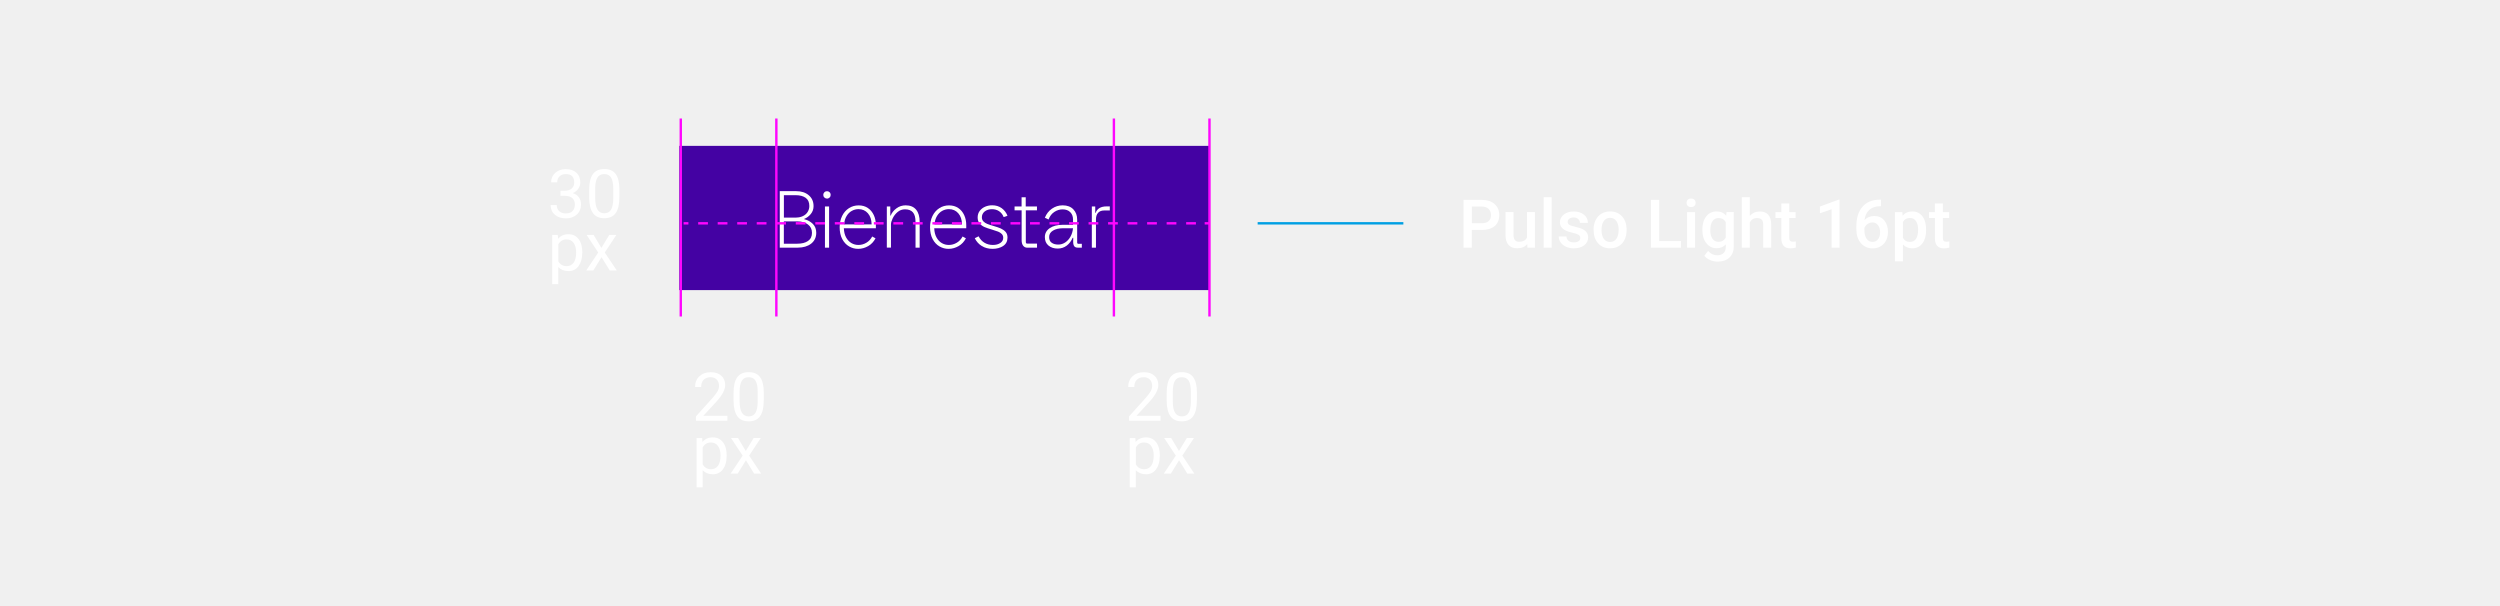
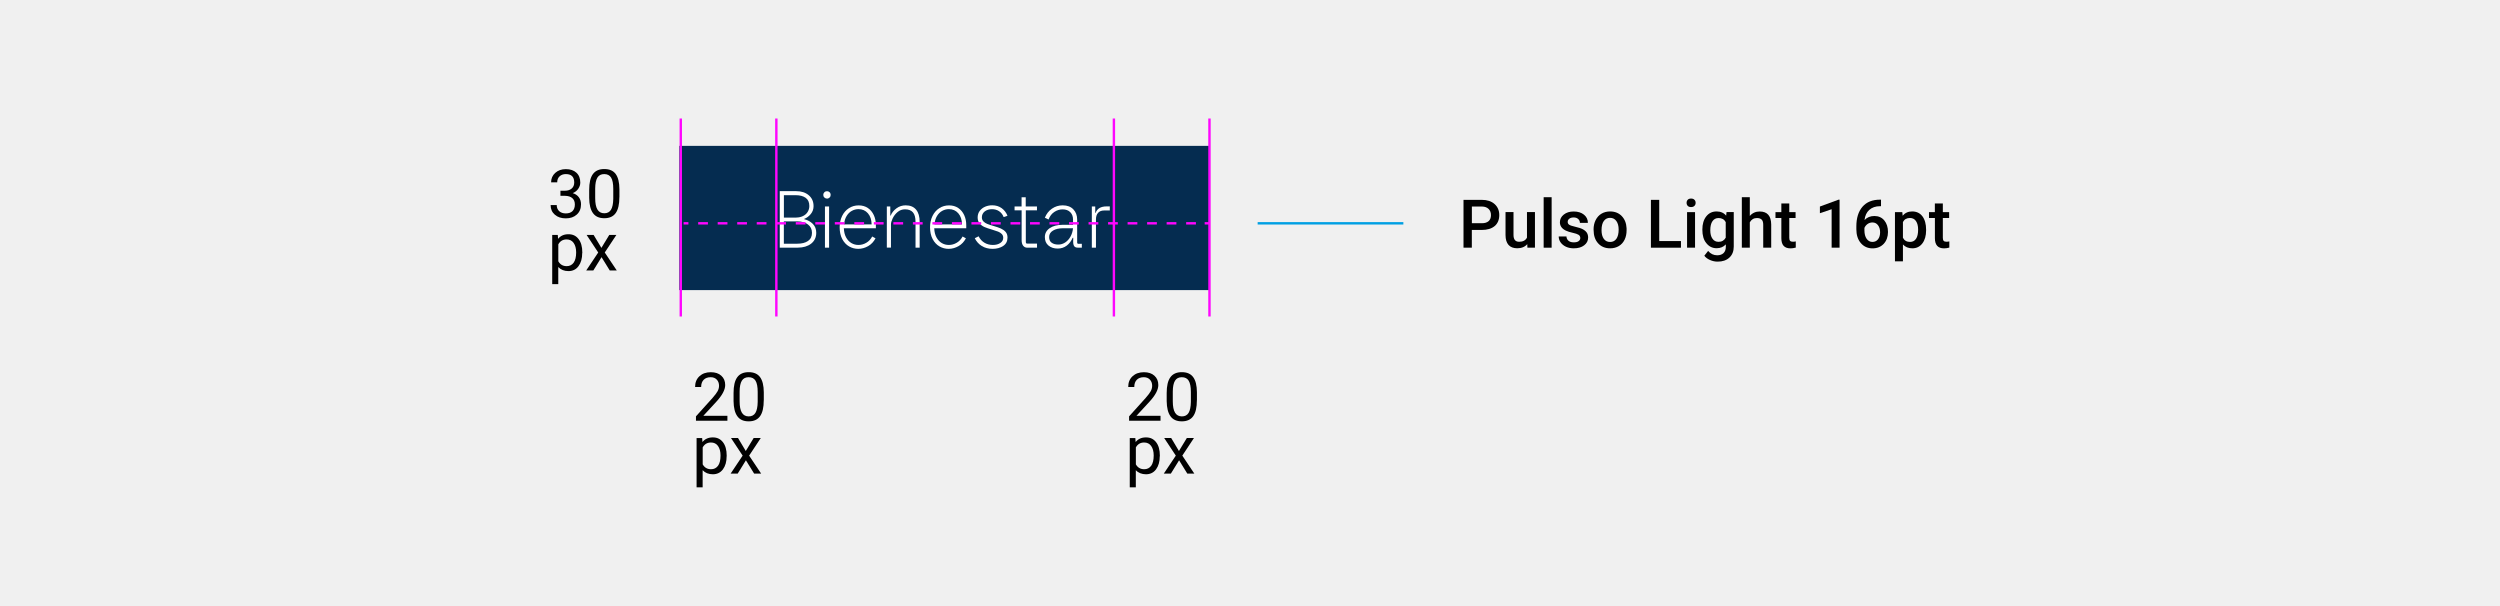
<svg xmlns="http://www.w3.org/2000/svg" id="Layer_1" data-name="Layer 1" width="520" height="126" viewBox="0 0 520 126">
  <g>
-     <path d="M116.57,39.67h.95c.6-.01,1.07-.17,1.41-.47s.51-.72.51-1.24c0-1.17-.58-1.75-1.74-1.75-.55,0-.98.16-1.31.47s-.49.73-.49,1.24h-1.27c0-.79.29-1.44.86-1.96.58-.52,1.31-.78,2.2-.78.94,0,1.67.25,2.21.75s.8,1.19.8,2.07c0,.43-.14.85-.42,1.26s-.66.71-1.15.91c.55.17.97.46,1.27.86.3.4.45.89.45,1.47,0,.89-.29,1.6-.88,2.13s-1.34.79-2.28.79-1.69-.25-2.28-.76-.88-1.17-.88-2h1.27c0,.52.17.94.51,1.26.34.31.8.47,1.37.47.61,0,1.08-.16,1.4-.48s.49-.78.49-1.37-.18-1.02-.53-1.33-.87-.47-1.54-.48h-.93v-1.06Z" fill="#fff" />
-     <path d="M128.83,41.01c0,1.48-.25,2.58-.76,3.3s-1.3,1.08-2.37,1.08-1.85-.35-2.36-1.06c-.51-.7-.77-1.75-.79-3.15v-1.69c0-1.46.25-2.55.76-3.26s1.3-1.07,2.38-1.07,1.86.34,2.37,1.03c.51.69.77,1.74.78,3.17v1.65h-.01ZM127.56,39.28c0-1.07-.15-1.85-.45-2.34-.3-.49-.78-.73-1.43-.73s-1.12.24-1.42.73-.45,1.24-.46,2.25v2.02c0,1.08.16,1.87.47,2.38.31.51.79.77,1.42.77s1.09-.24,1.39-.72.46-1.24.48-2.28c0,0,0-2.08,0-2.08Z" fill="#fff" />
-     <path d="M121.1,52.64c0,1.13-.26,2.03-.77,2.72s-1.21,1.03-2.09,1.03-1.6-.29-2.12-.85v3.56h-1.26v-10.24h1.16l.06.82c.52-.64,1.23-.96,2.15-.96s1.59.33,2.11,1,.78,1.6.78,2.8v.12h-.02ZM119.84,52.5c0-.83-.18-1.49-.53-1.98s-.84-.72-1.46-.72c-.77,0-1.34.34-1.72,1.02v3.53c.38.67.96,1.01,1.74,1.01.61,0,1.09-.24,1.45-.72.34-.48.52-1.19.52-2.14Z" fill="#fff" />
-     <path d="M125.09,51.56l1.64-2.7h1.48l-2.42,3.66,2.5,3.74h-1.46l-1.71-2.77-1.71,2.77h-1.48l2.5-3.74-2.42-3.66h1.46l1.62,2.7Z" fill="#fff" />
+     <path d="M116.57,39.67h.95c.6,0,1.07-.17,1.41-.47s.51-.72.51-1.24c0-1.17-.58-1.75-1.74-1.75-.55,0-.98.16-1.31.47s-.49.73-.49,1.24h-1.27c0-.79.29-1.44.86-1.96.58-.52,1.31-.78,2.2-.78.94,0,1.67.25,2.21.75s.8,1.19.8,2.07c0,.43-.14.85-.42,1.26s-.66.71-1.15.91c.55.17.97.46,1.27.86.3.4.45.89.45,1.47,0,.89-.29,1.6-.88,2.13s-1.34.79-2.28.79-1.69-.25-2.28-.76-.88-1.17-.88-2h1.27c0,.52.17.94.51,1.26.34.31.8.47,1.37.47.61,0,1.08-.16,1.4-.48s.49-.78.49-1.37-.18-1.02-.53-1.33-.87-.47-1.54-.48h-.93v-1.06h0Z" />
+     <path d="M128.83,41.01c0,1.48-.25,2.58-.76,3.3s-1.3,1.08-2.37,1.08-1.85-.35-2.36-1.06c-.51-.7-.77-1.75-.79-3.15v-1.69c0-1.46.25-2.55.76-3.26s1.3-1.07,2.38-1.07,1.86.34,2.37,1.03.77,1.74.78,3.17v1.65s0,0,0,0ZM127.56,39.28c0-1.07-.15-1.85-.45-2.34-.3-.49-.78-.73-1.43-.73s-1.12.24-1.42.73-.45,1.24-.46,2.25v2.02c0,1.08.16,1.87.47,2.38.31.51.79.77,1.42.77s1.09-.24,1.39-.72.46-1.24.48-2.28c0,0,0-2.08,0-2.08Z" />
+     <path d="M121.1,52.64c0,1.13-.26,2.03-.77,2.72s-1.21,1.03-2.09,1.03-1.6-.29-2.12-.85v3.56h-1.26v-10.24h1.16l.06.82c.52-.64,1.23-.96,2.15-.96s1.59.33,2.11,1,.78,1.6.78,2.8v.12h-.02ZM119.84,52.5c0-.83-.18-1.49-.53-1.98s-.84-.72-1.46-.72c-.77,0-1.34.34-1.72,1.02v3.53c.38.67.96,1.01,1.74,1.01.61,0,1.09-.24,1.45-.72.34-.48.52-1.19.52-2.14Z" />
+     <path d="M125.09,51.56l1.64-2.7h1.48l-2.42,3.66,2.5,3.74h-1.46l-1.71-2.77-1.71,2.77h-1.48l2.5-3.74-2.42-3.66h1.46l1.62,2.7Z" />
  </g>
  <g>
-     <path d="M151.28,87.51h-6.52v-.91l3.45-3.83c.51-.58.86-1.05,1.06-1.41.19-.36.29-.74.29-1.12,0-.52-.16-.95-.47-1.28s-.73-.5-1.26-.5c-.63,0-1.12.18-1.47.54-.35.36-.52.86-.52,1.49h-1.26c0-.92.29-1.66.89-2.22s1.38-.85,2.37-.85c.93,0,1.66.24,2.19.73.54.48.81,1.13.81,1.94,0,.98-.62,2.15-1.87,3.5l-2.67,2.89h5v1.03h-.02Z" fill="#fff" />
-     <path d="M158.86,83.26c0,1.48-.25,2.58-.76,3.3s-1.29,1.08-2.37,1.08-1.85-.35-2.36-1.06c-.51-.7-.77-1.75-.79-3.15v-1.69c0-1.46.25-2.55.76-3.26s1.3-1.07,2.38-1.07,1.86.34,2.37,1.03.77,1.74.78,3.17v1.65h0ZM157.6,81.53c0-1.07-.15-1.85-.45-2.34s-.78-.73-1.43-.73-1.12.24-1.42.73-.45,1.24-.46,2.25v2.02c0,1.08.16,1.87.47,2.38.31.51.79.77,1.42.77s1.09-.24,1.39-.72.46-1.24.48-2.28v-2.08Z" fill="#fff" />
-     <path d="M151.14,94.9c0,1.13-.26,2.03-.77,2.72s-1.22,1.03-2.1,1.03-1.6-.29-2.12-.85v3.56h-1.26v-10.24h1.16l.06.82c.52-.64,1.23-.96,2.15-.96s1.59.33,2.11,1,.78,1.6.78,2.8v.12h-.01ZM149.87,94.74c0-.83-.18-1.49-.53-1.98s-.84-.72-1.46-.72c-.77,0-1.34.34-1.72,1.02v3.53c.38.67.96,1.01,1.74,1.01.61,0,1.09-.24,1.45-.72.35-.48.52-1.19.52-2.14Z" fill="#fff" />
-     <path d="M155.12,93.81l1.64-2.7h1.48l-2.42,3.66,2.5,3.74h-1.46l-1.71-2.77-1.71,2.77h-1.47l2.5-3.74-2.42-3.66h1.46l1.61,2.7Z" fill="#fff" />
+     <path d="M151.28,87.51h-6.52v-.91l3.45-3.83c.51-.58.86-1.05,1.06-1.41.19-.36.29-.74.29-1.12,0-.52-.16-.95-.47-1.28s-.73-.5-1.26-.5c-.63,0-1.12.18-1.47.54s-.52.86-.52,1.49h-1.26c0-.92.29-1.66.89-2.22s1.38-.85,2.37-.85c.93,0,1.66.24,2.19.73.54.48.81,1.13.81,1.94,0,.98-.62,2.15-1.87,3.5l-2.67,2.89h5v1.03h-.02,0Z" />
+     <path d="M158.86,83.26c0,1.48-.25,2.58-.76,3.3s-1.29,1.08-2.37,1.08-1.85-.35-2.36-1.06c-.51-.7-.77-1.75-.79-3.15v-1.69c0-1.46.25-2.55.76-3.26s1.3-1.07,2.38-1.07,1.86.34,2.37,1.03.77,1.74.78,3.17v1.65h-.01ZM157.6,81.53c0-1.07-.15-1.85-.45-2.34s-.78-.73-1.43-.73-1.12.24-1.42.73-.45,1.24-.46,2.25v2.02c0,1.08.16,1.87.47,2.38.31.51.79.77,1.42.77s1.09-.24,1.39-.72.46-1.24.48-2.28c0,0,0-2.08,0-2.08Z" />
+     <path d="M151.14,94.9c0,1.13-.26,2.03-.77,2.72s-1.22,1.03-2.1,1.03-1.6-.29-2.12-.85v3.56h-1.26v-10.24h1.16l.06.82c.52-.64,1.23-.96,2.15-.96s1.59.33,2.11,1,.78,1.6.78,2.8v.12s0,0,0,0ZM149.87,94.74c0-.83-.18-1.49-.53-1.98s-.84-.72-1.46-.72c-.77,0-1.34.34-1.72,1.02v3.53c.38.67.96,1.01,1.74,1.01.61,0,1.09-.24,1.45-.72.35-.48.52-1.19.52-2.14Z" />
+     <path d="M155.12,93.81l1.64-2.7h1.48l-2.42,3.66,2.5,3.74h-1.46l-1.71-2.77-1.71,2.77h-1.47l2.5-3.74-2.42-3.66h1.46l1.61,2.7h0Z" />
  </g>
  <g>
-     <rect x="141.3" y="30.34" width="110.27" height="30" fill="#4402a3" />
+     <rect x="141.3" y="30.34" width="110.27" height="30" fill="#052c50" />
    <g>
-       <path d="M162.18,39.76h3.41c1.09,0,1.96.28,2.63.85.67.57,1,1.32,1,2.27,0,.62-.19,1.16-.57,1.63s-.84.81-1.38,1.02v.06c.73.18,1.33.51,1.8.98s.71,1.09.71,1.85c0,.95-.36,1.7-1.06,2.26-.71.55-1.64.83-2.79.83h-3.74v-11.75h0ZM165.6,45.25c.54,0,1.02-.11,1.44-.32s.74-.5.96-.86c.22-.36.34-.77.34-1.22,0-.78-.26-1.35-.77-1.71-.51-.36-1.2-.54-2.06-.54h-2.46v4.66h2.55ZM165.84,50.69c.94,0,1.68-.19,2.23-.57s.82-.94.82-1.69-.28-1.32-.84-1.74c-.56-.43-1.29-.64-2.18-.64h-2.83v4.64h2.8Z" fill="#fff" />
-       <path d="M171.47,41.08c-.16-.15-.23-.34-.23-.55s.08-.39.23-.54c.15-.15.34-.22.55-.22s.39.07.54.22c.15.15.22.33.22.54s-.07.4-.22.55-.33.23-.54.23-.4-.08-.55-.23ZM171.59,42.95h.86v8.56h-.86v-8.56Z" fill="#fff" />
-       <path d="M176.62,51.26c-.59-.34-1.07-.85-1.43-1.53s-.54-1.5-.54-2.47c0-.86.17-1.64.51-2.34.34-.69.81-1.23,1.42-1.62.6-.39,1.28-.58,2.02-.58s1.37.18,1.91.54.95.86,1.24,1.48.43,1.33.43,2.1v.64h-6.66c.03.76.19,1.4.48,1.92s.66.91,1.11,1.17.94.38,1.45.38c.58,0,1.12-.15,1.64-.46.52-.3.92-.74,1.22-1.3l.69.38c-.37.7-.88,1.25-1.53,1.62s-1.33.57-2.06.57c-.67.01-1.31-.16-1.9-.5ZM181.3,46.69c-.02-.98-.28-1.76-.78-2.33s-1.15-.86-1.95-.86c-.49,0-.95.12-1.39.36s-.8.6-1.09,1.08-.46,1.06-.53,1.74h5.74Z" fill="#fff" />
+       <path d="M162.18,39.76h3.41c1.09,0,1.96.28,2.63.85s1,1.32,1,2.27c0,.62-.19,1.16-.57,1.63s-.84.81-1.38,1.02v.06c.73.18,1.33.51,1.8.98s.71,1.09.71,1.85c0,.95-.36,1.7-1.06,2.26-.71.55-1.64.83-2.79.83h-3.74v-11.75h-.01ZM165.6,45.25c.54,0,1.02-.11,1.44-.32s.74-.5.96-.86.34-.77.34-1.22c0-.78-.26-1.35-.77-1.71-.51-.36-1.2-.54-2.06-.54h-2.46v4.66h2.55ZM165.84,50.69c.94,0,1.68-.19,2.23-.57s.82-.94.82-1.69-.28-1.32-.84-1.74c-.56-.43-1.29-.64-2.18-.64h-2.83v4.64h2.8,0Z" fill="#fff" />
+       <path d="M171.47,41.08c-.16-.15-.23-.34-.23-.55s.08-.39.23-.54.34-.22.55-.22.39.07.54.22.22.33.22.54-.07.4-.22.55-.33.23-.54.23-.4-.08-.55-.23ZM171.59,42.95h.86v8.56h-.86v-8.56Z" fill="#fff" />
+       <path d="M176.62,51.26c-.59-.34-1.07-.85-1.43-1.53s-.54-1.5-.54-2.47c0-.86.17-1.64.51-2.34.34-.69.81-1.23,1.42-1.62.6-.39,1.28-.58,2.02-.58s1.37.18,1.91.54.95.86,1.24,1.48.43,1.33.43,2.1v.64h-6.66c.03.76.19,1.4.48,1.92s.66.91,1.11,1.17.94.38,1.45.38c.58,0,1.12-.15,1.64-.46.52-.3.92-.74,1.22-1.3l.69.38c-.37.7-.88,1.25-1.53,1.62s-1.33.57-2.06.57c-.67,0-1.31-.16-1.9-.5h0ZM181.3,46.69c-.02-.98-.28-1.76-.78-2.33s-1.15-.86-1.95-.86c-.49,0-.95.12-1.39.36s-.8.6-1.09,1.08-.46,1.06-.53,1.74h5.74,0Z" fill="#fff" />
      <path d="M184.44,42.95h.74v1.9h.08c.23-.6.64-1.1,1.21-1.52s1.21-.62,1.91-.62c.95,0,1.67.3,2.17.9s.74,1.45.74,2.56v5.34h-.86v-5.33c0-.93-.18-1.6-.55-2.02s-.92-.62-1.64-.62c-.59,0-1.1.19-1.54.56-.44.37-.78.81-1.02,1.31s-.36.92-.36,1.26v4.83h-.86v-8.55h-.02Z" fill="#fff" />
-       <path d="M195.42,51.26c-.59-.34-1.07-.85-1.43-1.53s-.54-1.5-.54-2.47c0-.86.17-1.64.51-2.34.34-.69.81-1.23,1.42-1.62.6-.39,1.28-.58,2.02-.58s1.37.18,1.91.54.95.86,1.24,1.48.43,1.33.43,2.1v.64h-6.66c.03.76.19,1.4.48,1.92s.66.91,1.11,1.17.94.38,1.45.38c.58,0,1.12-.15,1.64-.46.52-.3.92-.74,1.22-1.3l.69.38c-.37.7-.88,1.25-1.53,1.62s-1.33.57-2.06.57c-.67.01-1.31-.16-1.9-.5ZM200.1,46.69c-.02-.98-.28-1.76-.78-2.33s-1.15-.86-1.95-.86c-.49,0-.95.12-1.39.36s-.8.6-1.09,1.08-.46,1.06-.53,1.74h5.74Z" fill="#fff" />
-       <path d="M204.21,51.17c-.63-.39-1.11-.93-1.46-1.62l.8-.4c.3.59.71,1.04,1.22,1.34.52.31,1.1.46,1.74.46s1.13-.13,1.54-.4.62-.63.62-1.09c0-.32-.1-.58-.3-.79-.2-.21-.46-.37-.76-.49-.3-.12-.72-.26-1.26-.42-.66-.19-1.19-.37-1.58-.54s-.72-.41-1-.73-.42-.74-.42-1.26.15-1.01.45-1.39c.3-.38.68-.67,1.14-.86s.94-.28,1.43-.28c.77,0,1.43.2,1.98.6s.95.93,1.21,1.58l-.8.27c-.21-.53-.53-.94-.95-1.22-.42-.28-.92-.42-1.48-.42-.59,0-1.08.15-1.5.46-.4.32-.6.73-.6,1.23,0,.35.11.64.33.86s.48.39.78.51c.3.12.75.27,1.34.44.62.18,1.12.35,1.5.52s.71.4.98.7c.27.3.4.7.4,1.18,0,.77-.3,1.35-.9,1.75s-1.34.6-2.2.6-1.62-.2-2.25-.59Z" fill="#fff" />
+       <path d="M195.42,51.26c-.59-.34-1.07-.85-1.43-1.53s-.54-1.5-.54-2.47c0-.86.17-1.64.51-2.34.34-.69.81-1.23,1.42-1.62.6-.39,1.28-.58,2.02-.58s1.37.18,1.91.54.95.86,1.24,1.48.43,1.33.43,2.1v.64h-6.66c.03.76.19,1.4.48,1.92s.66.91,1.11,1.17.94.38,1.45.38c.58,0,1.12-.15,1.64-.46.52-.3.92-.74,1.22-1.3l.69.38c-.37.7-.88,1.25-1.53,1.62s-1.33.57-2.06.57c-.67,0-1.31-.16-1.9-.5h0ZM200.1,46.69c-.02-.98-.28-1.76-.78-2.33s-1.15-.86-1.95-.86c-.49,0-.95.12-1.39.36s-.8.6-1.09,1.08-.46,1.06-.53,1.74h5.74,0Z" fill="#fff" />
+       <path d="M204.21,51.17c-.63-.39-1.11-.93-1.46-1.62l.8-.4c.3.59.71,1.04,1.22,1.34.52.31,1.1.46,1.74.46s1.13-.13,1.54-.4.62-.63.62-1.09c0-.32-.1-.58-.3-.79s-.46-.37-.76-.49c-.3-.12-.72-.26-1.26-.42-.66-.19-1.19-.37-1.58-.54s-.72-.41-1-.73-.42-.74-.42-1.26.15-1.01.45-1.39.68-.67,1.14-.86.94-.28,1.43-.28c.77,0,1.43.2,1.98.6s.95.93,1.21,1.58l-.8.27c-.21-.53-.53-.94-.95-1.22-.42-.28-.92-.42-1.48-.42-.59,0-1.08.15-1.5.46-.4.32-.6.73-.6,1.23,0,.35.11.64.33.86s.48.39.78.51.75.27,1.34.44c.62.18,1.12.35,1.5.52s.71.4.98.7c.27.3.4.7.4,1.18,0,.77-.3,1.35-.9,1.75s-1.34.6-2.2.6-1.62-.2-2.25-.59h0Z" fill="#fff" />
      <path d="M212.81,51.1c-.21-.27-.31-.66-.31-1.16v-6.19h-1.47v-.8h1.46v-1.92h.86v1.92h2.34v.8h-2.32v6.5c0,.16.02.27.06.33s.12.09.25.09h2.02v.85h-2.02c-.38,0-.66-.15-.87-.42Z" fill="#fff" />
-       <path d="M218.09,51.08c-.51-.42-.76-1.01-.76-1.77s.34-1.4,1.02-1.86c.68-.46,1.57-.69,2.66-.69h2.18v-1.09c0-.64-.19-1.15-.58-1.54-.38-.39-.92-.58-1.6-.58-.61,0-1.18.18-1.72.54s-.94.89-1.19,1.57l-.77-.37c.32-.8.81-1.43,1.48-1.89.67-.46,1.41-.69,2.23-.69.95,0,1.69.28,2.22.84s.79,1.27.79,2.12v4.77c0,.07.02.14.06.19s.08.08.14.08h.77v.8h-.85c-.34,0-.58-.1-.73-.3-.14-.2-.22-.5-.22-.9l.02-.85h-.13c-.28.67-.69,1.21-1.22,1.62-.54.41-1.17.62-1.88.62-.78,0-1.41-.2-1.92-.62ZM218.75,50.49c.36.26.82.38,1.38.38.5,0,.97-.14,1.42-.43.44-.29.81-.69,1.1-1.2s.47-1.1.54-1.76h-2.14c-.81,0-1.49.16-2.02.48-.54.32-.81.77-.81,1.34,0,.54.17.94.53,1.19Z" fill="#fff" />
-       <path d="M227.11,42.95h.7v1.36h.06c.33-.92,1.1-1.38,2.3-1.38h.67v.85h-1.17c-.57,0-.99.17-1.28.5s-.43.78-.43,1.34v5.89h-.86v-8.56h.01Z" fill="#fff" />
+       <path d="M218.09,51.08c-.51-.42-.76-1.01-.76-1.77s.34-1.4,1.02-1.86c.68-.46,1.57-.69,2.66-.69h2.18v-1.09c0-.64-.19-1.15-.58-1.54-.38-.39-.92-.58-1.6-.58-.61,0-1.18.18-1.72.54s-.94.89-1.19,1.57l-.77-.37c.32-.8.81-1.43,1.48-1.89s1.41-.69,2.23-.69c.95,0,1.69.28,2.22.84s.79,1.27.79,2.12v4.77c0,.07.02.14.06.19s.08.08.14.08h.77v.8h-.85c-.34,0-.58-.1-.73-.3-.14-.2-.22-.5-.22-.9l.02-.85h-.13c-.28.67-.69,1.21-1.22,1.62-.54.41-1.17.62-1.88.62-.78,0-1.41-.2-1.92-.62h0ZM218.75,50.49c.36.26.82.38,1.38.38.5,0,.97-.14,1.42-.43.44-.29.81-.69,1.1-1.2s.47-1.1.54-1.76h-2.14c-.81,0-1.49.16-2.02.48-.54.32-.81.77-.81,1.34,0,.54.17.94.53,1.19Z" fill="#fff" />
+       <path d="M227.11,42.95h.7v1.36h.06c.33-.92,1.1-1.38,2.3-1.38h.67v.85h-1.17c-.57,0-.99.17-1.28.5s-.43.78-.43,1.34v5.89h-.86v-8.56s0,0,0,0Z" fill="#fff" />
    </g>
  </g>
  <g>
-     <path d="M306.14,47.83v3.69h-1.73v-9.95h3.81c1.11,0,2,.29,2.65.87s.98,1.35.98,2.3-.32,1.74-.96,2.28-1.54.81-2.69.81c0,0-2.06,0-2.06,0ZM306.14,46.43h2.08c.62,0,1.08-.14,1.41-.43s.49-.71.49-1.25-.16-.97-.49-1.29-.78-.49-1.35-.5h-2.13v3.47h0Z" fill="#fff" />
-     <path d="M317.67,50.78c-.49.57-1.18.86-2.08.86-.8,0-1.41-.23-1.82-.7-.41-.47-.62-1.15-.62-2.04v-4.79h1.66v4.77c0,.94.39,1.41,1.17,1.41s1.35-.29,1.63-.87v-5.31h1.66v7.4h-1.57l-.03-.73Z" fill="#fff" />
-     <path d="M322.74,51.52h-1.66v-10.5h1.66v10.5Z" fill="#fff" />
-     <path d="M328.7,49.51c0-.3-.12-.52-.37-.68-.24-.15-.65-.29-1.21-.41s-1.04-.27-1.42-.45c-.83-.4-1.24-.98-1.24-1.74,0-.64.27-1.17.81-1.6s1.22-.64,2.05-.64c.88,0,1.6.22,2.14.66s.82,1,.82,1.7h-1.66c0-.32-.12-.58-.36-.8s-.55-.32-.94-.32c-.36,0-.66.08-.89.25s-.35.39-.35.68c0,.26.11.45.32.59s.65.28,1.3.43,1.16.31,1.53.51.65.44.83.71c.18.28.27.62.27,1.01,0,.67-.28,1.2-.83,1.62s-1.26.62-2.16.62c-.61,0-1.15-.11-1.62-.33s-.84-.52-1.11-.9-.4-.8-.4-1.24h1.61c.02.39.17.69.44.91s.64.32,1.09.32.77-.08,1-.25.35-.38.35-.65Z" fill="#fff" />
-     <path d="M331.46,47.75c0-.72.14-1.38.43-1.96s.69-1.03,1.21-1.34,1.12-.47,1.79-.47c1,0,1.81.32,2.43.96s.96,1.49,1.01,2.56v.39c0,.73-.13,1.38-.41,1.96-.28.57-.68,1.02-1.2,1.33s-1.12.47-1.81.47c-1.04,0-1.88-.35-2.5-1.04-.63-.69-.94-1.62-.94-2.78v-.08h0ZM333.12,47.89c0,.76.16,1.36.47,1.79s.75.65,1.31.65,1-.22,1.31-.66.47-1.08.47-1.92c0-.75-.16-1.34-.48-1.78-.32-.44-.76-.66-1.31-.66s-.97.22-1.29.65-.48,1.08-.48,1.93Z" fill="#fff" />
-     <path d="M345.12,50.14h4.52v1.38h-6.25v-9.95h1.73v8.57Z" fill="#fff" />
-     <path d="M350.81,42.19c0-.26.08-.47.24-.64s.39-.25.69-.25.53.08.7.25.25.38.25.64-.08.46-.25.63-.4.25-.7.25-.53-.08-.69-.25c-.16-.17-.24-.38-.24-.63ZM352.57,51.52h-1.66v-7.4h1.66v7.4Z" fill="#fff" />
-     <path d="M354.09,47.76c0-1.15.27-2.07.81-2.75.54-.69,1.26-1.03,2.15-1.03.84,0,1.51.29,1.99.88l.08-.75h1.5v7.17c0,.97-.3,1.74-.91,2.3-.6.56-1.42.84-2.44.84-.54,0-1.07-.11-1.59-.34-.52-.23-.91-.52-1.18-.89l.79-1c.51.61,1.14.91,1.89.91.55,0,.99-.15,1.31-.45s.48-.74.48-1.32v-.5c-.48.53-1.12.8-1.91.8-.87,0-1.57-.34-2.12-1.03-.58-.67-.85-1.62-.85-2.84ZM355.74,47.91c0,.74.15,1.33.46,1.75.3.43.72.64,1.26.64.67,0,1.17-.29,1.49-.86v-3.25c-.31-.56-.81-.84-1.48-.84-.55,0-.97.22-1.27.65-.31.43-.46,1.07-.46,1.91Z" fill="#fff" />
-     <path d="M363.95,44.93c.54-.63,1.23-.94,2.06-.94,1.58,0,2.38.9,2.4,2.7v4.83h-1.66v-4.77c0-.51-.11-.87-.33-1.08s-.55-.32-.97-.32c-.67,0-1.16.3-1.49.89v5.28h-1.66v-10.5h1.66v3.91h0Z" fill="#fff" />
-     <path d="M372.17,42.32v1.8h1.31v1.23h-1.31v4.13c0,.28.06.49.17.61.11.13.31.19.6.19.19,0,.38-.02.58-.07v1.29c-.38.1-.74.16-1.09.16-1.28,0-1.91-.7-1.91-2.11v-4.2h-1.22v-1.23h1.22v-1.8s1.65,0,1.65,0Z" fill="#fff" />
-     <path d="M382.63,51.52h-1.65v-8l-2.44.83v-1.39l3.88-1.43h.21v9.99Z" fill="#fff" />
-     <path d="M391.25,41.52v1.37h-.21c-.93.01-1.67.27-2.23.77s-.89,1.2-.99,2.11c.53-.56,1.21-.84,2.04-.84.88,0,1.57.31,2.08.93.51.62.76,1.42.76,2.4s-.3,1.83-.89,2.46c-.6.63-1.38.94-2.34.94s-1.8-.37-2.42-1.1c-.62-.73-.93-1.7-.93-2.88v-.57c0-1.75.42-3.11,1.27-4.1.85-.99,2.07-1.48,3.67-1.48h.19ZM389.47,46.27c-.36,0-.7.1-1,.31s-.52.48-.67.82v.51c0,.74.16,1.33.46,1.76s.71.65,1.2.65.88-.18,1.17-.55.43-.85.43-1.46-.15-1.09-.44-1.47-.67-.57-1.15-.57Z" fill="#fff" />
-     <path d="M400.63,47.89c0,1.14-.26,2.06-.78,2.74s-1.21,1.02-2.09,1.02c-.81,0-1.46-.27-1.95-.8v3.51h-1.66v-10.24h1.53l.07.75c.49-.59,1.15-.89,1.99-.89.9,0,1.61.34,2.12,1.01s.77,1.61.77,2.8v.1h0ZM398.97,47.75c0-.74-.15-1.32-.44-1.76-.29-.43-.71-.65-1.26-.65-.68,0-1.17.28-1.46.84v3.28c.3.57.79.86,1.48.86.53,0,.94-.21,1.24-.64.29-.42.44-1.06.44-1.93Z" fill="#fff" />
-     <path d="M404.11,42.32v1.8h1.31v1.23h-1.31v4.13c0,.28.06.49.17.61.11.13.31.19.6.19.19,0,.38-.02.58-.07v1.29c-.38.1-.74.16-1.09.16-1.28,0-1.91-.7-1.91-2.11v-4.2h-1.23v-1.23h1.22v-1.8s1.66,0,1.66,0Z" fill="#fff" />
+     <path d="M306.14,47.83v3.69h-1.73v-9.95h3.81c1.11,0,2,.29,2.65.87s.98,1.35.98,2.3-.32,1.74-.96,2.28-1.54.81-2.69.81c0,0-2.06,0-2.06,0ZM306.14,46.43h2.08c.62,0,1.08-.14,1.41-.43s.49-.71.49-1.25-.16-.97-.49-1.29-.78-.49-1.35-.5h-2.13v3.47h0Z" />
+     <path d="M317.67,50.78c-.49.57-1.18.86-2.08.86-.8,0-1.41-.23-1.82-.7s-.62-1.15-.62-2.04v-4.79h1.66v4.77c0,.94.39,1.41,1.17,1.41s1.35-.29,1.63-.87v-5.31h1.66v7.4h-1.57l-.03-.73h0Z" />
+     <path d="M322.74,51.52h-1.66v-10.5h1.66v10.5Z" />
+     <path d="M328.7,49.51c0-.3-.12-.52-.37-.68-.24-.15-.65-.29-1.21-.41s-1.04-.27-1.42-.45c-.83-.4-1.24-.98-1.24-1.74,0-.64.27-1.17.81-1.6s1.22-.64,2.05-.64c.88,0,1.6.22,2.14.66s.82,1,.82,1.7h-1.66c0-.32-.12-.58-.36-.8s-.55-.32-.94-.32c-.36,0-.66.08-.89.25s-.35.39-.35.68c0,.26.11.45.32.59s.65.28,1.3.43,1.16.31,1.53.51.65.44.83.71c.18.28.27.62.27,1.01,0,.67-.28,1.2-.83,1.62s-1.26.62-2.16.62c-.61,0-1.15-.11-1.62-.33s-.84-.52-1.11-.9-.4-.8-.4-1.24h1.61c.02.39.17.69.44.91s.64.32,1.09.32.77-.08,1-.25.35-.38.35-.65h0Z" />
+     <path d="M331.46,47.75c0-.72.14-1.38.43-1.96s.69-1.03,1.21-1.34,1.12-.47,1.79-.47c1,0,1.81.32,2.43.96s.96,1.49,1.01,2.56v.39c0,.73-.13,1.38-.41,1.96-.28.57-.68,1.02-1.2,1.33s-1.12.47-1.81.47c-1.04,0-1.88-.35-2.5-1.04-.63-.69-.94-1.62-.94-2.78v-.08h0ZM333.12,47.89c0,.76.16,1.36.47,1.79s.75.65,1.31.65,1-.22,1.31-.66.47-1.08.47-1.92c0-.75-.16-1.34-.48-1.78s-.76-.66-1.31-.66-.97.22-1.29.65-.48,1.08-.48,1.93h0Z" />
+     <path d="M345.12,50.14h4.52v1.38h-6.25v-9.95h1.73v8.57Z" />
+     <path d="M350.81,42.19c0-.26.08-.47.24-.64s.39-.25.69-.25.53.08.7.25.25.38.25.64-.08.46-.25.63-.4.25-.7.25-.53-.08-.69-.25-.24-.38-.24-.63ZM352.57,51.52h-1.66v-7.4h1.66v7.4Z" />
+     <path d="M354.09,47.76c0-1.15.27-2.07.81-2.75.54-.69,1.26-1.03,2.15-1.03.84,0,1.51.29,1.99.88l.08-.75h1.5v7.17c0,.97-.3,1.74-.91,2.3-.6.56-1.42.84-2.44.84-.54,0-1.07-.11-1.59-.34s-.91-.52-1.18-.89l.79-1c.51.61,1.14.91,1.89.91.55,0,.99-.15,1.31-.45s.48-.74.48-1.32v-.5c-.48.53-1.12.8-1.91.8-.87,0-1.57-.34-2.12-1.03-.58-.67-.85-1.62-.85-2.84ZM355.74,47.91c0,.74.15,1.33.46,1.75.3.43.72.64,1.26.64.67,0,1.17-.29,1.49-.86v-3.25c-.31-.56-.81-.84-1.48-.84-.55,0-.97.22-1.27.65-.31.43-.46,1.07-.46,1.91Z" />
+     <path d="M363.95,44.93c.54-.63,1.23-.94,2.06-.94,1.58,0,2.38.9,2.4,2.7v4.83h-1.66v-4.77c0-.51-.11-.87-.33-1.08s-.55-.32-.97-.32c-.67,0-1.16.3-1.49.89v5.28h-1.66v-10.5h1.66v3.91h-.01Z" />
+     <path d="M372.17,42.32v1.8h1.31v1.23h-1.31v4.13c0,.28.06.49.17.61.11.13.31.19.6.19.19,0,.38-.02.58-.07v1.29c-.38.1-.74.16-1.09.16-1.28,0-1.91-.7-1.91-2.11v-4.2h-1.22v-1.23h1.22v-1.8h1.65Z" />
+     <path d="M382.63,51.52h-1.65v-8l-2.44.83v-1.39l3.88-1.43h.21s0,9.99,0,9.99Z" />
+     <path d="M391.25,41.52v1.37h-.21c-.93,0-1.67.27-2.23.77s-.89,1.2-.99,2.11c.53-.56,1.21-.84,2.04-.84.88,0,1.57.31,2.08.93.51.62.76,1.42.76,2.4s-.3,1.83-.89,2.46c-.6.63-1.38.94-2.34.94s-1.8-.37-2.42-1.1c-.62-.73-.93-1.7-.93-2.88v-.57c0-1.75.42-3.11,1.27-4.1.85-.99,2.07-1.48,3.67-1.48h.19ZM389.47,46.27c-.36,0-.7.1-1,.31s-.52.48-.67.82v.51c0,.74.16,1.33.46,1.76s.71.65,1.2.65.88-.18,1.17-.55.43-.85.43-1.46-.15-1.09-.44-1.47-.67-.57-1.15-.57Z" />
+     <path d="M400.63,47.89c0,1.14-.26,2.06-.78,2.74s-1.21,1.02-2.09,1.02c-.81,0-1.46-.27-1.95-.8v3.51h-1.66v-10.24h1.53l.07.75c.49-.59,1.15-.89,1.99-.89.9,0,1.61.34,2.12,1.01s.77,1.61.77,2.8v.1h0ZM398.97,47.75c0-.74-.15-1.32-.44-1.76-.29-.43-.71-.65-1.26-.65-.68,0-1.17.28-1.46.84v3.28c.3.57.79.86,1.48.86.53,0,.94-.21,1.24-.64.29-.42.44-1.06.44-1.93Z" />
+     <path d="M404.11,42.32v1.8h1.31v1.23h-1.31v4.13c0,.28.06.49.17.61.11.13.31.19.6.19.19,0,.38-.02.58-.07v1.29c-.38.1-.74.16-1.09.16-1.28,0-1.91-.7-1.91-2.11v-4.2h-1.23v-1.23h1.22v-1.8h1.66Z" />
  </g>
  <line x1="261.59" y1="46.45" x2="291.9" y2="46.45" fill="none" stroke="#009fe3" stroke-miterlimit="10" stroke-width=".5" />
  <g>
-     <path d="M241.37,87.51h-6.52v-.91l3.45-3.83c.51-.58.86-1.05,1.06-1.41.19-.36.29-.74.29-1.12,0-.52-.16-.95-.47-1.28s-.73-.5-1.26-.5c-.63,0-1.12.18-1.47.54-.35.36-.52.86-.52,1.49h-1.26c0-.92.29-1.66.89-2.22s1.38-.85,2.37-.85c.93,0,1.66.24,2.19.73.54.48.81,1.13.81,1.94,0,.98-.62,2.15-1.87,3.5l-2.67,2.89h5v1.03h-.02Z" fill="#fff" />
-     <path d="M248.95,83.26c0,1.48-.25,2.58-.76,3.3s-1.3,1.08-2.37,1.08-1.85-.35-2.36-1.06c-.51-.7-.77-1.75-.79-3.15v-1.69c0-1.46.25-2.55.76-3.26s1.3-1.07,2.38-1.07,1.86.34,2.37,1.03.77,1.74.78,3.17v1.65h-.01ZM247.7,81.53c0-1.07-.15-1.85-.45-2.34s-.78-.73-1.43-.73-1.12.24-1.42.73-.45,1.24-.46,2.25v2.02c0,1.08.16,1.87.47,2.38.31.51.79.77,1.42.77s1.09-.24,1.39-.72.46-1.24.48-2.28v-2.08Z" fill="#fff" />
-     <path d="M241.23,94.9c0,1.13-.26,2.03-.77,2.72s-1.22,1.03-2.09,1.03-1.6-.29-2.12-.85v3.56h-1.26v-10.24h1.16l.06.82c.52-.64,1.23-.96,2.15-.96s1.59.33,2.11,1,.78,1.6.78,2.8v.12h-.02ZM239.97,94.74c0-.83-.18-1.49-.53-1.98s-.84-.72-1.46-.72c-.77,0-1.34.34-1.72,1.02v3.53c.38.67.96,1.01,1.74,1.01.61,0,1.09-.24,1.45-.72.34-.48.52-1.19.52-2.14Z" fill="#fff" />
-     <path d="M245.22,93.81l1.64-2.7h1.48l-2.42,3.66,2.5,3.74h-1.46l-1.71-2.77-1.71,2.77h-1.47l2.5-3.74-2.42-3.66h1.46l1.61,2.7Z" fill="#fff" />
+     <path d="M241.37,87.51h-6.52v-.91l3.45-3.83c.51-.58.86-1.05,1.06-1.41.19-.36.29-.74.29-1.12,0-.52-.16-.95-.47-1.28s-.73-.5-1.26-.5c-.63,0-1.12.18-1.47.54s-.52.86-.52,1.49h-1.26c0-.92.29-1.66.89-2.22s1.38-.85,2.37-.85c.93,0,1.66.24,2.19.73.54.48.81,1.13.81,1.94,0,.98-.62,2.15-1.87,3.5l-2.67,2.89h5v1.03h-.02,0Z" />
+     <path d="M248.95,83.26c0,1.48-.25,2.58-.76,3.3s-1.3,1.08-2.37,1.08-1.85-.35-2.36-1.06c-.51-.7-.77-1.75-.79-3.15v-1.69c0-1.46.25-2.55.76-3.26s1.3-1.07,2.38-1.07,1.86.34,2.37,1.03.77,1.74.78,3.17v1.65h-.01ZM247.7,81.53c0-1.07-.15-1.85-.45-2.34s-.78-.73-1.43-.73-1.12.24-1.42.73-.45,1.24-.46,2.25v2.02c0,1.08.16,1.87.47,2.38.31.51.79.77,1.42.77s1.09-.24,1.39-.72.46-1.24.48-2.28c0,0,0-2.08,0-2.08Z" />
+     <path d="M241.23,94.9c0,1.13-.26,2.03-.77,2.72s-1.22,1.03-2.09,1.03-1.6-.29-2.12-.85v3.56h-1.26v-10.24h1.16l.06.82c.52-.64,1.23-.96,2.15-.96s1.59.33,2.11,1,.78,1.6.78,2.8v.12s-.02,0-.02,0ZM239.97,94.74c0-.83-.18-1.49-.53-1.98s-.84-.72-1.46-.72c-.77,0-1.34.34-1.72,1.02v3.53c.38.67.96,1.01,1.74,1.01.61,0,1.09-.24,1.45-.72.34-.48.52-1.19.52-2.14Z" />
+     <path d="M245.22,93.81l1.64-2.7h1.48l-2.42,3.66,2.5,3.74h-1.46l-1.71-2.77-1.71,2.77h-1.47l2.5-3.74-2.42-3.66h1.46l1.61,2.7h0Z" />
  </g>
  <line x1="251.57" y1="24.65" x2="251.57" y2="65.83" fill="none" stroke="#ff06ff" stroke-miterlimit="10" stroke-width=".5" />
  <line x1="231.69" y1="24.65" x2="231.69" y2="65.83" fill="none" stroke="#ff06ff" stroke-miterlimit="10" stroke-width=".5" />
  <line x1="161.48" y1="24.65" x2="161.48" y2="65.83" fill="none" stroke="#ff06ff" stroke-miterlimit="10" stroke-width=".5" />
  <line x1="141.6" y1="24.65" x2="141.6" y2="65.83" fill="none" stroke="#ff06ff" stroke-miterlimit="10" stroke-width=".5" />
  <g>
    <line x1="142.19" y1="46.45" x2="143.19" y2="46.45" fill="none" stroke="#ff06ff" stroke-miterlimit="10" stroke-width=".5" />
    <line x1="145.22" y1="46.45" x2="249.56" y2="46.45" fill="none" stroke="#ff06ff" stroke-dasharray="2.03 2.03" stroke-miterlimit="10" stroke-width=".5" />
    <line x1="250.57" y1="46.45" x2="251.57" y2="46.45" fill="none" stroke="#ff06ff" stroke-miterlimit="10" stroke-width=".5" />
  </g>
</svg>
